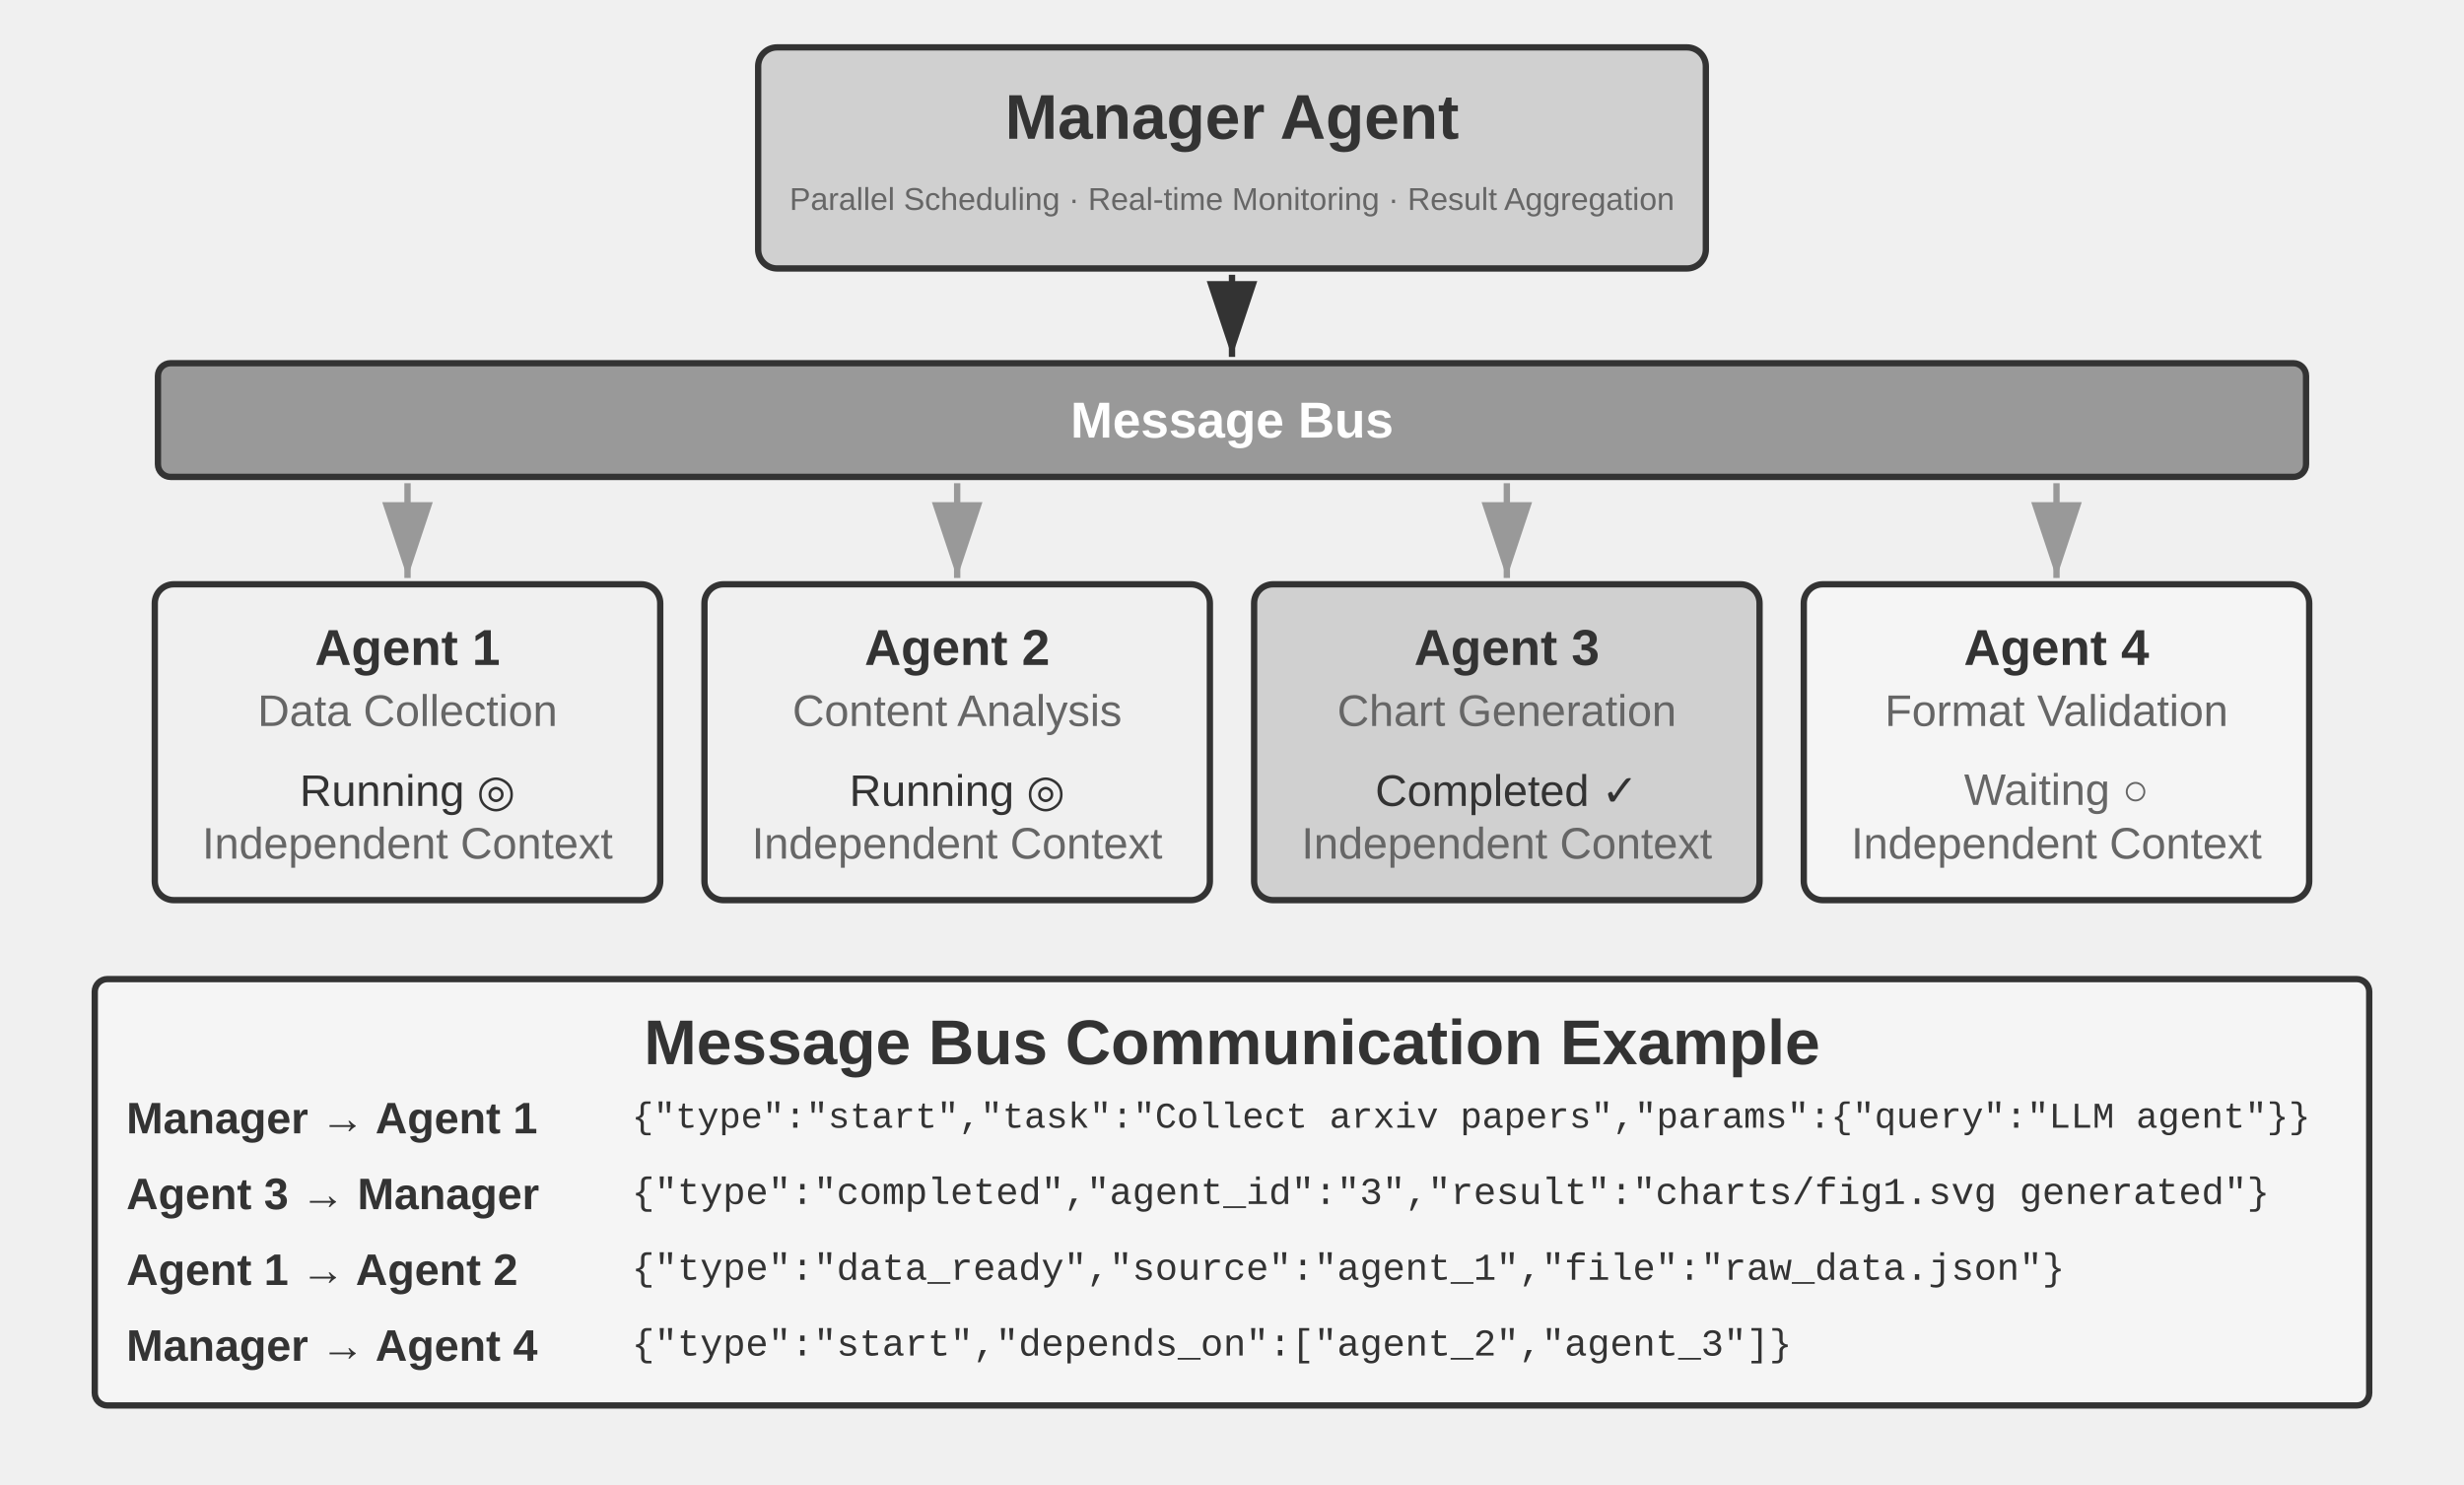
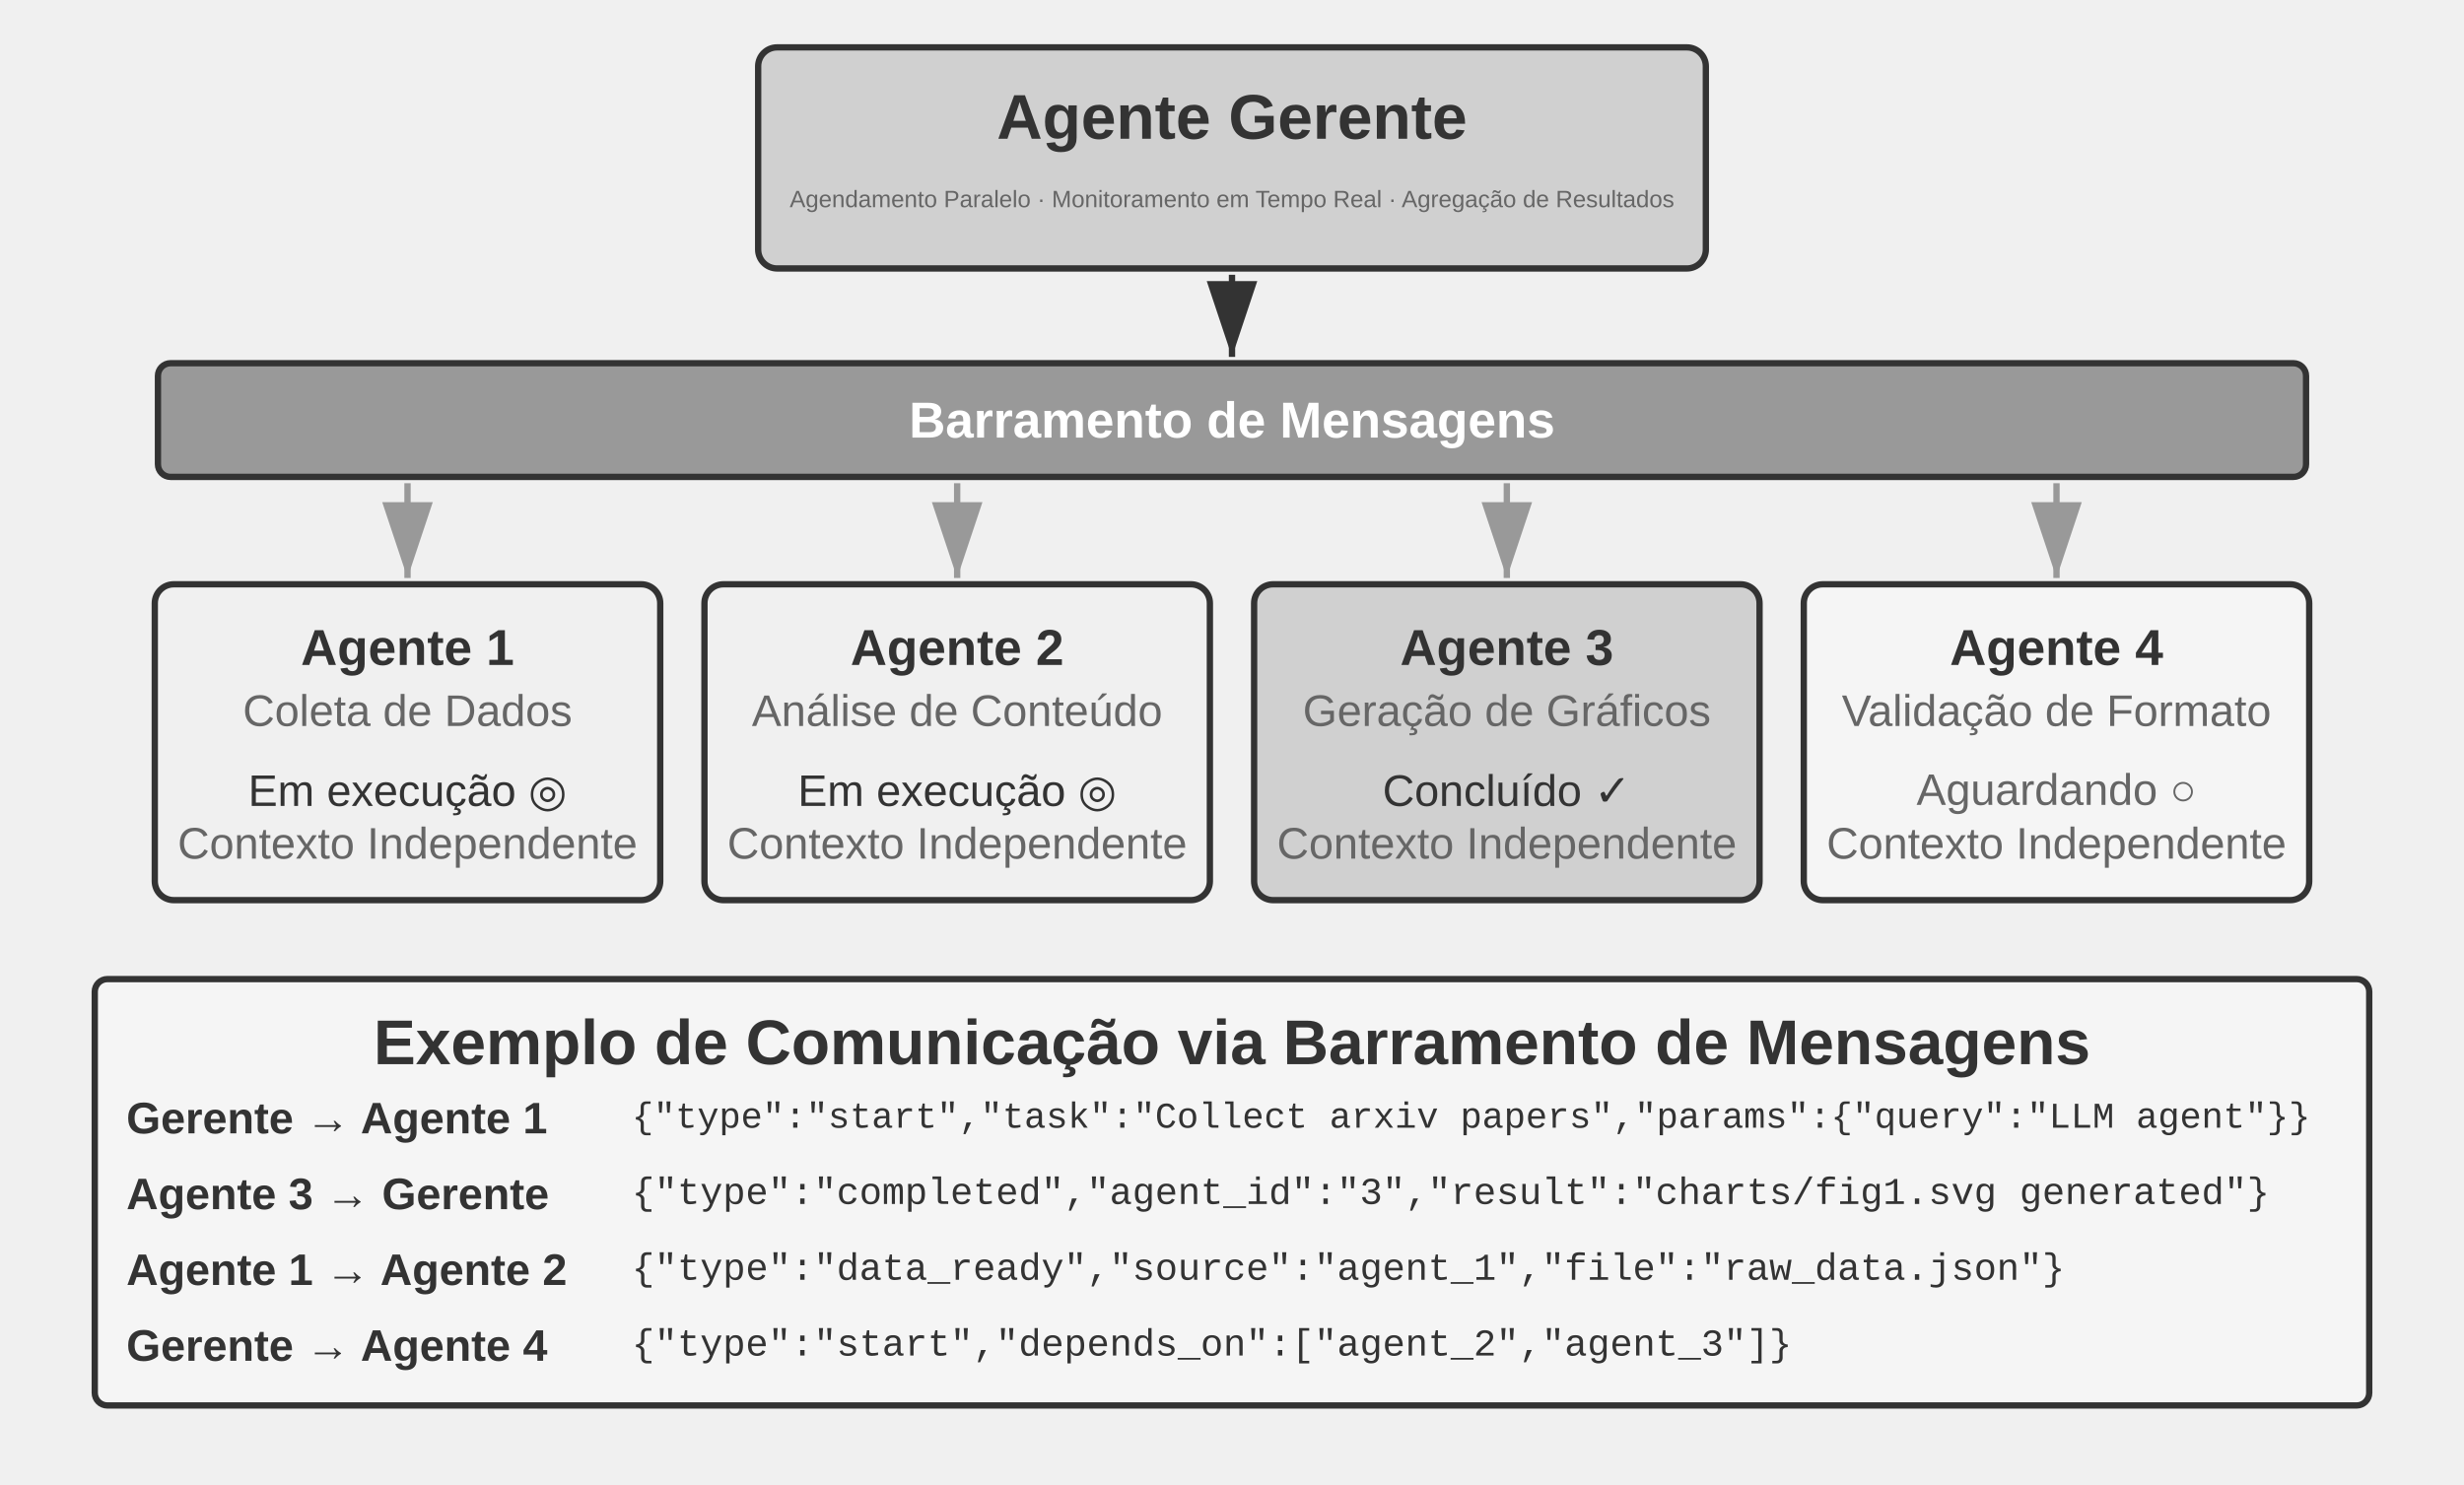
<svg xmlns="http://www.w3.org/2000/svg" viewBox="0 40 780 470" width="780" height="470" style="background:#ffffff">
  <defs>
    <marker id="ah" markerWidth="12" markerHeight="8" refX="12" refY="4" orient="auto">
      <polygon points="0 0, 12 4, 0 8" fill="#333333" />
    </marker>
    <marker id="ah-light" markerWidth="12" markerHeight="8" refX="12" refY="4" orient="auto">
      <polygon points="0 0, 12 4, 0 8" fill="#999999" />
    </marker>
  </defs>
  <rect x="240" y="55" width="300" height="70" rx="6" fill="#d0d0d0" stroke="#333333" stroke-width="2" />
-   <text x="390" y="77" font-family="Arial, 'Helvetica Neue', Helvetica, 'PingFang SC', 'Microsoft YaHei', sans-serif" font-size="20" fill="#333333" text-anchor="middle" dominant-baseline="central" font-weight="bold">Manager Agent</text>
-   <text x="390" y="103" font-family="Arial, 'Helvetica Neue', Helvetica, 'PingFang SC', 'Microsoft YaHei', sans-serif" font-size="10" fill="#666666" text-anchor="middle" dominant-baseline="central" font-weight="normal">Parallel Scheduling · Real-time Monitoring · Result Aggregation</text>
+   <text x="390" y="77" font-family="Arial, 'Helvetica Neue', Helvetica, 'PingFang SC', 'Microsoft YaHei', sans-serif" font-size="20" fill="#333333" text-anchor="middle" dominant-baseline="central" font-weight="bold">Agente Gerente</text>
+   <text x="390" y="103" font-family="Arial, 'Helvetica Neue', Helvetica, 'PingFang SC', 'Microsoft YaHei', sans-serif" font-size="7.5" fill="#666666" text-anchor="middle" dominant-baseline="central" font-weight="normal">Agendamento Paralelo · Monitoramento em Tempo Real · Agregação de Resultados</text>
  <rect x="50" y="155" width="680" height="36" rx="4" fill="#999999" stroke="#333333" stroke-width="2" />
-   <text x="390" y="173" font-family="Arial, 'Helvetica Neue', Helvetica, 'PingFang SC', 'Microsoft YaHei', sans-serif" font-size="16" fill="#ffffff" text-anchor="middle" dominant-baseline="central" font-weight="bold">Message Bus</text>
+   <text x="390" y="173" font-family="Arial, 'Helvetica Neue', Helvetica, 'PingFang SC', 'Microsoft YaHei', sans-serif" font-size="16" fill="#ffffff" text-anchor="middle" dominant-baseline="central" font-weight="bold">Barramento de Mensagens</text>
  <line x1="390" y1="127" x2="390" y2="153" stroke="#333333" stroke-width="2" marker-end="url(#ah)" />
  <rect x="49" y="225" width="160" height="100" rx="6" fill="#f0f0f0" stroke="#333333" stroke-width="2" />
-   <text x="129" y="245" font-family="Arial, 'Helvetica Neue', Helvetica, 'PingFang SC', 'Microsoft YaHei', sans-serif" font-size="16" fill="#333333" text-anchor="middle" dominant-baseline="central" font-weight="bold">Agent 1</text>
-   <text x="129" y="265" font-family="Arial, 'Helvetica Neue', Helvetica, 'PingFang SC', 'Microsoft YaHei', sans-serif" font-size="14" fill="#666666" text-anchor="middle" dominant-baseline="central" font-weight="normal">Data Collection</text>
-   <text x="129" y="290" font-family="Arial, 'Helvetica Neue', Helvetica, 'PingFang SC', 'Microsoft YaHei', sans-serif" font-size="14" fill="#333333" text-anchor="middle" dominant-baseline="central" font-weight="normal">Running ◎</text>
-   <text x="129" y="307" font-family="Arial, 'Helvetica Neue', Helvetica, 'PingFang SC', 'Microsoft YaHei', sans-serif" font-size="14" fill="#666666" text-anchor="middle" dominant-baseline="central" font-weight="normal">Independent Context</text>
+   <text x="129" y="245" font-family="Arial, 'Helvetica Neue', Helvetica, 'PingFang SC', 'Microsoft YaHei', sans-serif" font-size="16" fill="#333333" text-anchor="middle" dominant-baseline="central" font-weight="bold">Agente 1</text>
+   <text x="129" y="265" font-family="Arial, 'Helvetica Neue', Helvetica, 'PingFang SC', 'Microsoft YaHei', sans-serif" font-size="14" fill="#666666" text-anchor="middle" dominant-baseline="central" font-weight="normal">Coleta de Dados</text>
+   <text x="129" y="290" font-family="Arial, 'Helvetica Neue', Helvetica, 'PingFang SC', 'Microsoft YaHei', sans-serif" font-size="14" fill="#333333" text-anchor="middle" dominant-baseline="central" font-weight="normal">Em execução ◎</text>
+   <text x="129" y="307" font-family="Arial, 'Helvetica Neue', Helvetica, 'PingFang SC', 'Microsoft YaHei', sans-serif" font-size="14" fill="#666666" text-anchor="middle" dominant-baseline="central" font-weight="normal">Contexto Independente</text>
  <line x1="129" y1="193" x2="129" y2="223" stroke="#999999" stroke-width="2" marker-end="url(#ah-light)" />
  <rect x="223" y="225" width="160" height="100" rx="6" fill="#f0f0f0" stroke="#333333" stroke-width="2" />
-   <text x="303" y="245" font-family="Arial, 'Helvetica Neue', Helvetica, 'PingFang SC', 'Microsoft YaHei', sans-serif" font-size="16" fill="#333333" text-anchor="middle" dominant-baseline="central" font-weight="bold">Agent 2</text>
-   <text x="303" y="265" font-family="Arial, 'Helvetica Neue', Helvetica, 'PingFang SC', 'Microsoft YaHei', sans-serif" font-size="14" fill="#666666" text-anchor="middle" dominant-baseline="central" font-weight="normal">Content Analysis</text>
-   <text x="303" y="290" font-family="Arial, 'Helvetica Neue', Helvetica, 'PingFang SC', 'Microsoft YaHei', sans-serif" font-size="14" fill="#333333" text-anchor="middle" dominant-baseline="central" font-weight="normal">Running ◎</text>
-   <text x="303" y="307" font-family="Arial, 'Helvetica Neue', Helvetica, 'PingFang SC', 'Microsoft YaHei', sans-serif" font-size="14" fill="#666666" text-anchor="middle" dominant-baseline="central" font-weight="normal">Independent Context</text>
+   <text x="303" y="245" font-family="Arial, 'Helvetica Neue', Helvetica, 'PingFang SC', 'Microsoft YaHei', sans-serif" font-size="16" fill="#333333" text-anchor="middle" dominant-baseline="central" font-weight="bold">Agente 2</text>
+   <text x="303" y="265" font-family="Arial, 'Helvetica Neue', Helvetica, 'PingFang SC', 'Microsoft YaHei', sans-serif" font-size="14" fill="#666666" text-anchor="middle" dominant-baseline="central" font-weight="normal">Análise de Conteúdo</text>
+   <text x="303" y="290" font-family="Arial, 'Helvetica Neue', Helvetica, 'PingFang SC', 'Microsoft YaHei', sans-serif" font-size="14" fill="#333333" text-anchor="middle" dominant-baseline="central" font-weight="normal">Em execução ◎</text>
+   <text x="303" y="307" font-family="Arial, 'Helvetica Neue', Helvetica, 'PingFang SC', 'Microsoft YaHei', sans-serif" font-size="14" fill="#666666" text-anchor="middle" dominant-baseline="central" font-weight="normal">Contexto Independente</text>
  <line x1="303" y1="193" x2="303" y2="223" stroke="#999999" stroke-width="2" marker-end="url(#ah-light)" />
  <rect x="397" y="225" width="160" height="100" rx="6" fill="#d0d0d0" stroke="#333333" stroke-width="2" />
-   <text x="477" y="245" font-family="Arial, 'Helvetica Neue', Helvetica, 'PingFang SC', 'Microsoft YaHei', sans-serif" font-size="16" fill="#333333" text-anchor="middle" dominant-baseline="central" font-weight="bold">Agent 3</text>
-   <text x="477" y="265" font-family="Arial, 'Helvetica Neue', Helvetica, 'PingFang SC', 'Microsoft YaHei', sans-serif" font-size="14" fill="#666666" text-anchor="middle" dominant-baseline="central" font-weight="normal">Chart Generation</text>
-   <text x="477" y="290" font-family="Arial, 'Helvetica Neue', Helvetica, 'PingFang SC', 'Microsoft YaHei', sans-serif" font-size="14" fill="#333333" text-anchor="middle" dominant-baseline="central" font-weight="normal">Completed ✓</text>
-   <text x="477" y="307" font-family="Arial, 'Helvetica Neue', Helvetica, 'PingFang SC', 'Microsoft YaHei', sans-serif" font-size="14" fill="#666666" text-anchor="middle" dominant-baseline="central" font-weight="normal">Independent Context</text>
+   <text x="477" y="245" font-family="Arial, 'Helvetica Neue', Helvetica, 'PingFang SC', 'Microsoft YaHei', sans-serif" font-size="16" fill="#333333" text-anchor="middle" dominant-baseline="central" font-weight="bold">Agente 3</text>
+   <text x="477" y="265" font-family="Arial, 'Helvetica Neue', Helvetica, 'PingFang SC', 'Microsoft YaHei', sans-serif" font-size="14" fill="#666666" text-anchor="middle" dominant-baseline="central" font-weight="normal">Geração de Gráficos</text>
+   <text x="477" y="290" font-family="Arial, 'Helvetica Neue', Helvetica, 'PingFang SC', 'Microsoft YaHei', sans-serif" font-size="14" fill="#333333" text-anchor="middle" dominant-baseline="central" font-weight="normal">Concluído ✓</text>
+   <text x="477" y="307" font-family="Arial, 'Helvetica Neue', Helvetica, 'PingFang SC', 'Microsoft YaHei', sans-serif" font-size="14" fill="#666666" text-anchor="middle" dominant-baseline="central" font-weight="normal">Contexto Independente</text>
  <line x1="477" y1="193" x2="477" y2="223" stroke="#999999" stroke-width="2" marker-end="url(#ah-light)" />
  <rect x="571" y="225" width="160" height="100" rx="6" fill="#f5f5f5" stroke="#333333" stroke-width="2" />
-   <text x="651" y="245" font-family="Arial, 'Helvetica Neue', Helvetica, 'PingFang SC', 'Microsoft YaHei', sans-serif" font-size="16" fill="#333333" text-anchor="middle" dominant-baseline="central" font-weight="bold">Agent 4</text>
-   <text x="651" y="265" font-family="Arial, 'Helvetica Neue', Helvetica, 'PingFang SC', 'Microsoft YaHei', sans-serif" font-size="14" fill="#666666" text-anchor="middle" dominant-baseline="central" font-weight="normal">Format Validation</text>
-   <text x="651" y="290" font-family="Arial, 'Helvetica Neue', Helvetica, 'PingFang SC', 'Microsoft YaHei', sans-serif" font-size="14" fill="#666666" text-anchor="middle" dominant-baseline="central" font-weight="normal">Waiting ○</text>
-   <text x="651" y="307" font-family="Arial, 'Helvetica Neue', Helvetica, 'PingFang SC', 'Microsoft YaHei', sans-serif" font-size="14" fill="#666666" text-anchor="middle" dominant-baseline="central" font-weight="normal">Independent Context</text>
+   <text x="651" y="245" font-family="Arial, 'Helvetica Neue', Helvetica, 'PingFang SC', 'Microsoft YaHei', sans-serif" font-size="16" fill="#333333" text-anchor="middle" dominant-baseline="central" font-weight="bold">Agente 4</text>
+   <text x="651" y="265" font-family="Arial, 'Helvetica Neue', Helvetica, 'PingFang SC', 'Microsoft YaHei', sans-serif" font-size="14" fill="#666666" text-anchor="middle" dominant-baseline="central" font-weight="normal">Validação de Formato</text>
+   <text x="651" y="290" font-family="Arial, 'Helvetica Neue', Helvetica, 'PingFang SC', 'Microsoft YaHei', sans-serif" font-size="14" fill="#666666" text-anchor="middle" dominant-baseline="central" font-weight="normal">Aguardando ○</text>
+   <text x="651" y="307" font-family="Arial, 'Helvetica Neue', Helvetica, 'PingFang SC', 'Microsoft YaHei', sans-serif" font-size="14" fill="#666666" text-anchor="middle" dominant-baseline="central" font-weight="normal">Contexto Independente</text>
  <line x1="651" y1="193" x2="651" y2="223" stroke="#999999" stroke-width="2" marker-end="url(#ah-light)" />
  <rect x="30" y="350" width="720" height="135" rx="4" fill="#f5f5f5" stroke="#333333" stroke-width="2" />
-   <text x="390" y="370" font-family="Arial, 'Helvetica Neue', Helvetica, 'PingFang SC', 'Microsoft YaHei', sans-serif" font-size="20" fill="#333333" text-anchor="middle" dominant-baseline="central" font-weight="bold">Message Bus Communication Example</text>
-   <text x="40" y="394" font-family="Arial, 'Helvetica Neue', Helvetica, 'PingFang SC', 'Microsoft YaHei', sans-serif" font-size="14" fill="#333333" text-anchor="start" dominant-baseline="central" font-weight="bold">Manager → Agent 1</text>
+   <text x="390" y="370" font-family="Arial, 'Helvetica Neue', Helvetica, 'PingFang SC', 'Microsoft YaHei', sans-serif" font-size="20" fill="#333333" text-anchor="middle" dominant-baseline="central" font-weight="bold">Exemplo de Comunicação via Barramento de Mensagens</text>
+   <text x="40" y="394" font-family="Arial, 'Helvetica Neue', Helvetica, 'PingFang SC', 'Microsoft YaHei', sans-serif" font-size="14" fill="#333333" text-anchor="start" dominant-baseline="central" font-weight="bold">Gerente → Agente 1</text>
  <text x="200" y="394" font-family="'Courier New', Courier, monospace" font-size="11.5" fill="#333333" text-anchor="start" dominant-baseline="central">{"type":"start","task":"Collect arxiv papers","params":{"query":"LLM agent"}}</text>
-   <text x="40" y="418" font-family="Arial, 'Helvetica Neue', Helvetica, 'PingFang SC', 'Microsoft YaHei', sans-serif" font-size="14" fill="#333333" text-anchor="start" dominant-baseline="central" font-weight="bold">Agent 3 → Manager</text>
+   <text x="40" y="418" font-family="Arial, 'Helvetica Neue', Helvetica, 'PingFang SC', 'Microsoft YaHei', sans-serif" font-size="14" fill="#333333" text-anchor="start" dominant-baseline="central" font-weight="bold">Agente 3 → Gerente</text>
  <text x="200" y="418" font-family="'Courier New', Courier, monospace" font-size="12" fill="#333333" text-anchor="start" dominant-baseline="central">{"type":"completed","agent_id":"3","result":"charts/fig1.svg generated"}</text>
-   <text x="40" y="442" font-family="Arial, 'Helvetica Neue', Helvetica, 'PingFang SC', 'Microsoft YaHei', sans-serif" font-size="14" fill="#333333" text-anchor="start" dominant-baseline="central" font-weight="bold">Agent 1 → Agent 2</text>
+   <text x="40" y="442" font-family="Arial, 'Helvetica Neue', Helvetica, 'PingFang SC', 'Microsoft YaHei', sans-serif" font-size="14" fill="#333333" text-anchor="start" dominant-baseline="central" font-weight="bold">Agente 1 → Agente 2</text>
  <text x="200" y="442" font-family="'Courier New', Courier, monospace" font-size="12" fill="#333333" text-anchor="start" dominant-baseline="central">{"type":"data_ready","source":"agent_1","file":"raw_data.json"}</text>
-   <text x="40" y="466" font-family="Arial, 'Helvetica Neue', Helvetica, 'PingFang SC', 'Microsoft YaHei', sans-serif" font-size="14" fill="#333333" text-anchor="start" dominant-baseline="central" font-weight="bold">Manager → Agent 4</text>
+   <text x="40" y="466" font-family="Arial, 'Helvetica Neue', Helvetica, 'PingFang SC', 'Microsoft YaHei', sans-serif" font-size="14" fill="#333333" text-anchor="start" dominant-baseline="central" font-weight="bold">Gerente → Agente 4</text>
  <text x="200" y="466" font-family="'Courier New', Courier, monospace" font-size="12" fill="#333333" text-anchor="start" dominant-baseline="central">{"type":"start","depends_on":["agent_2","agent_3"]}</text>
</svg>
